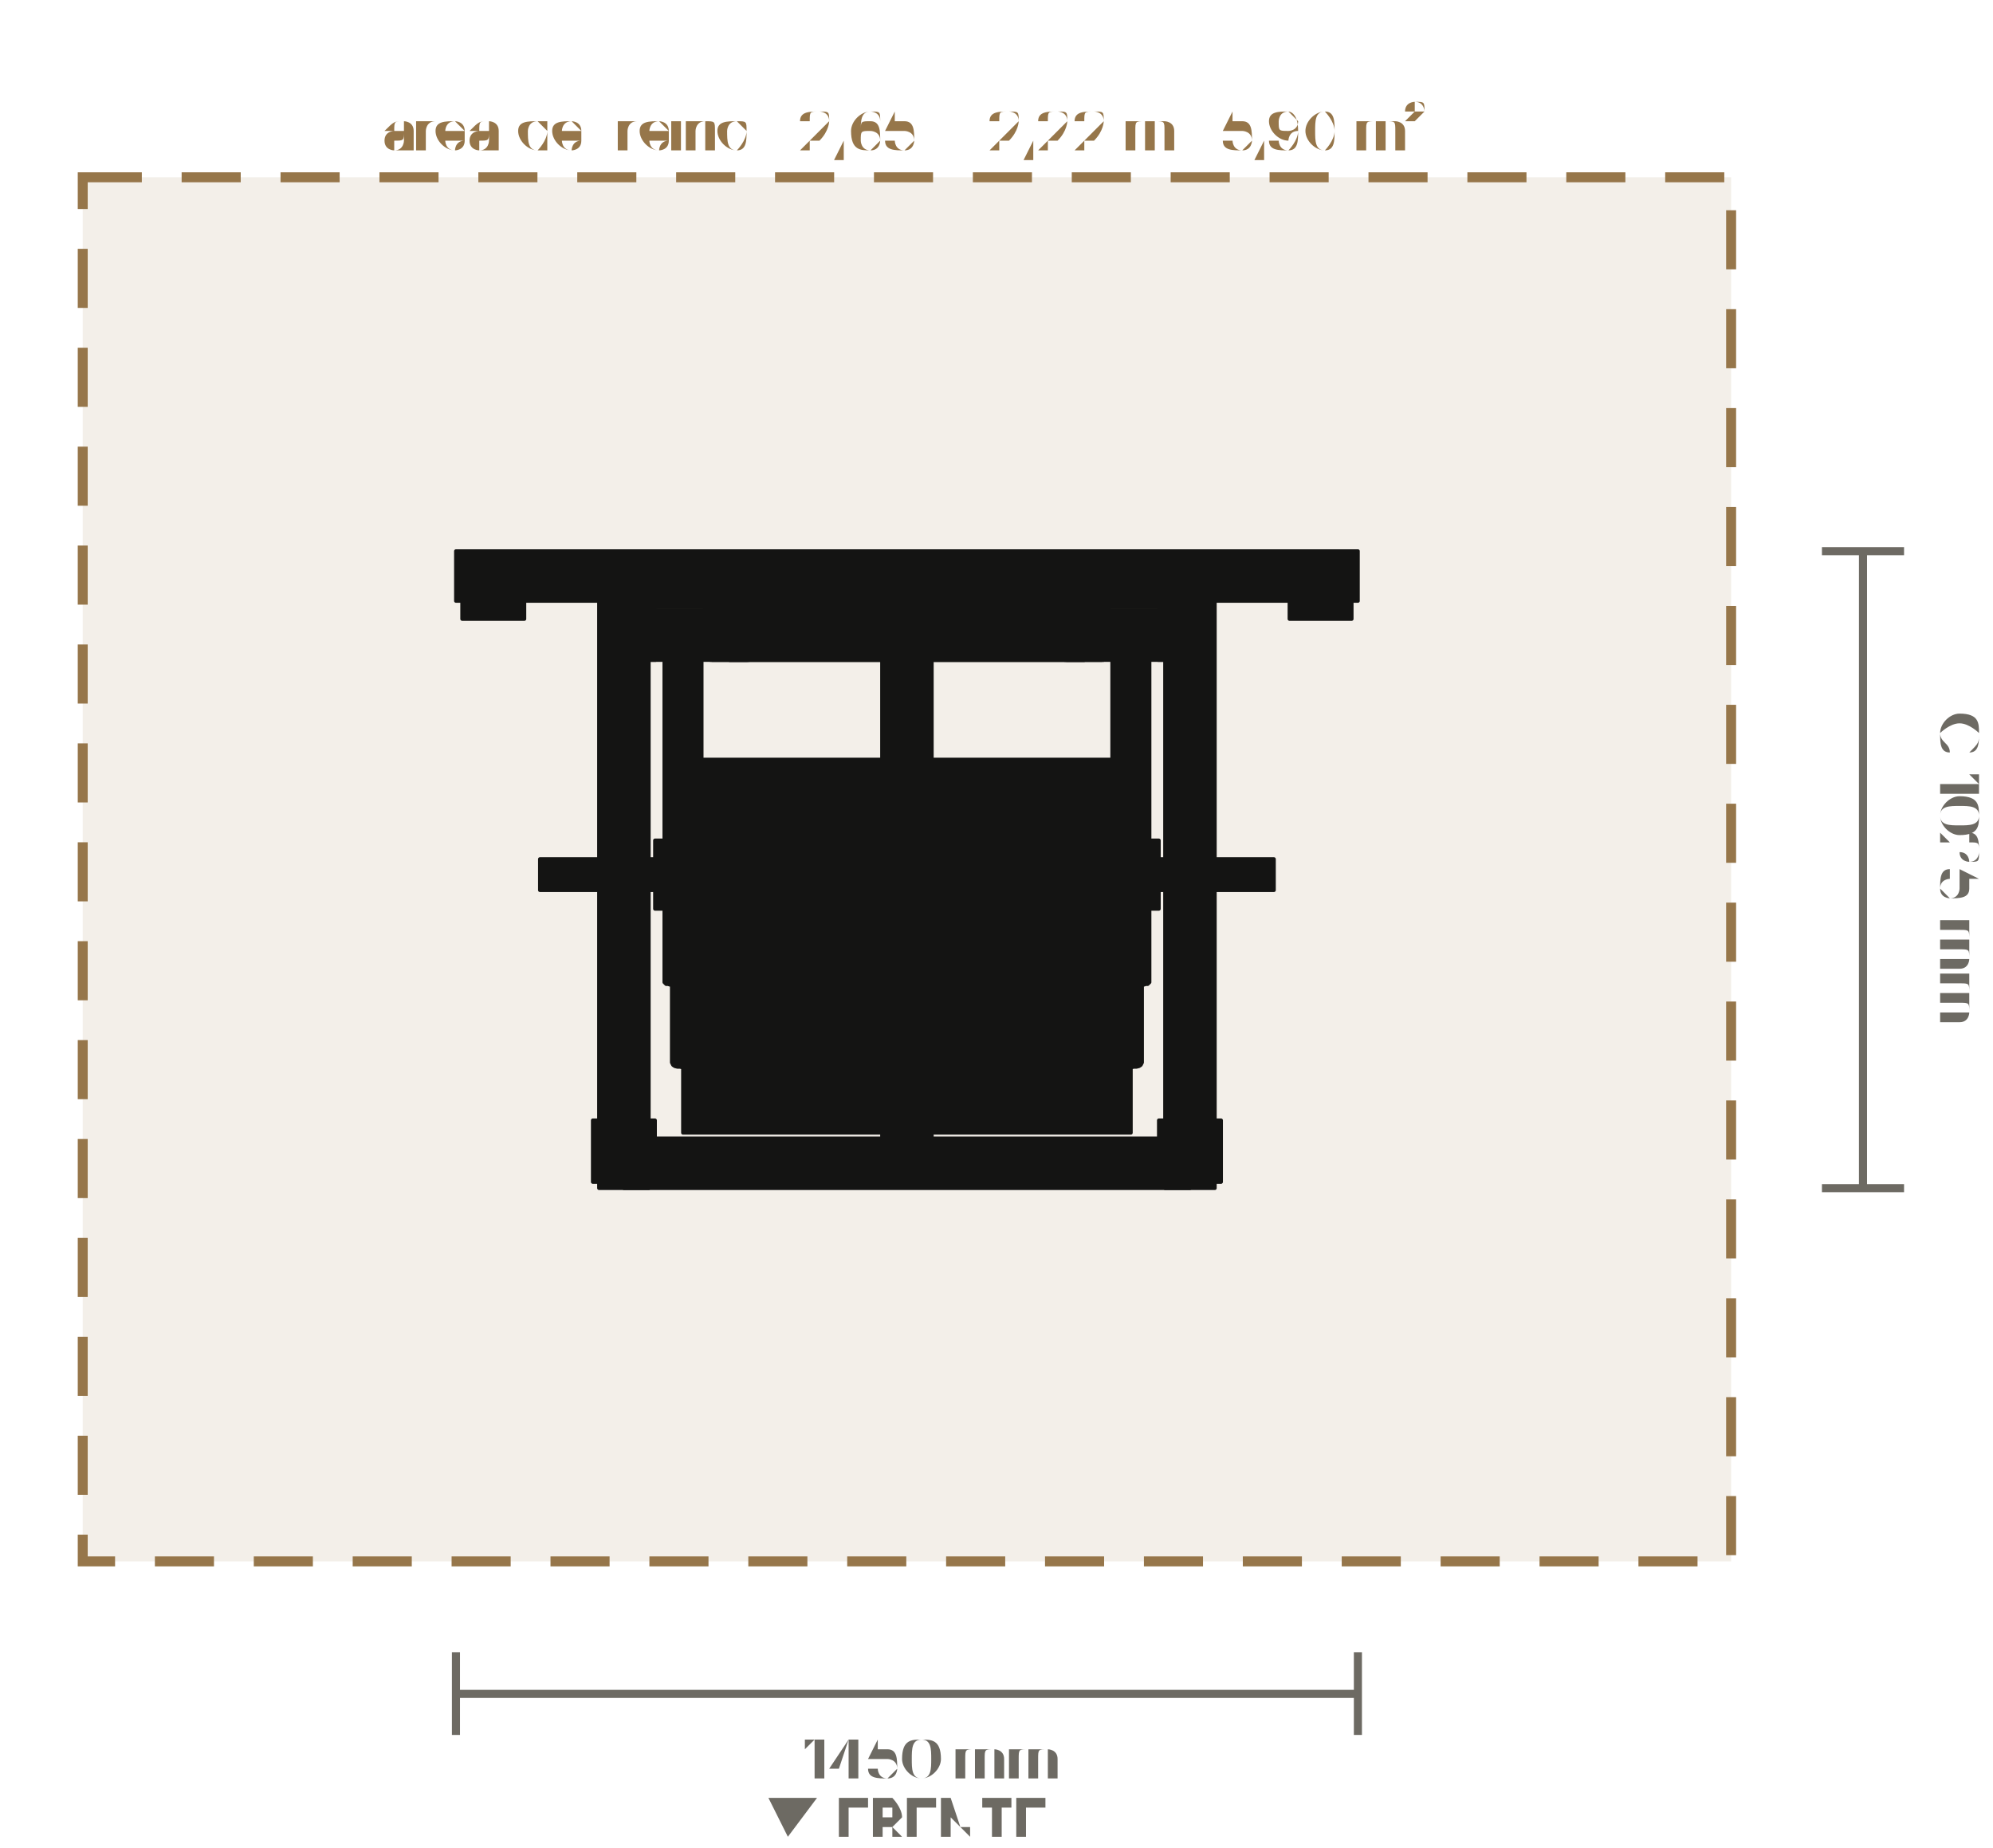
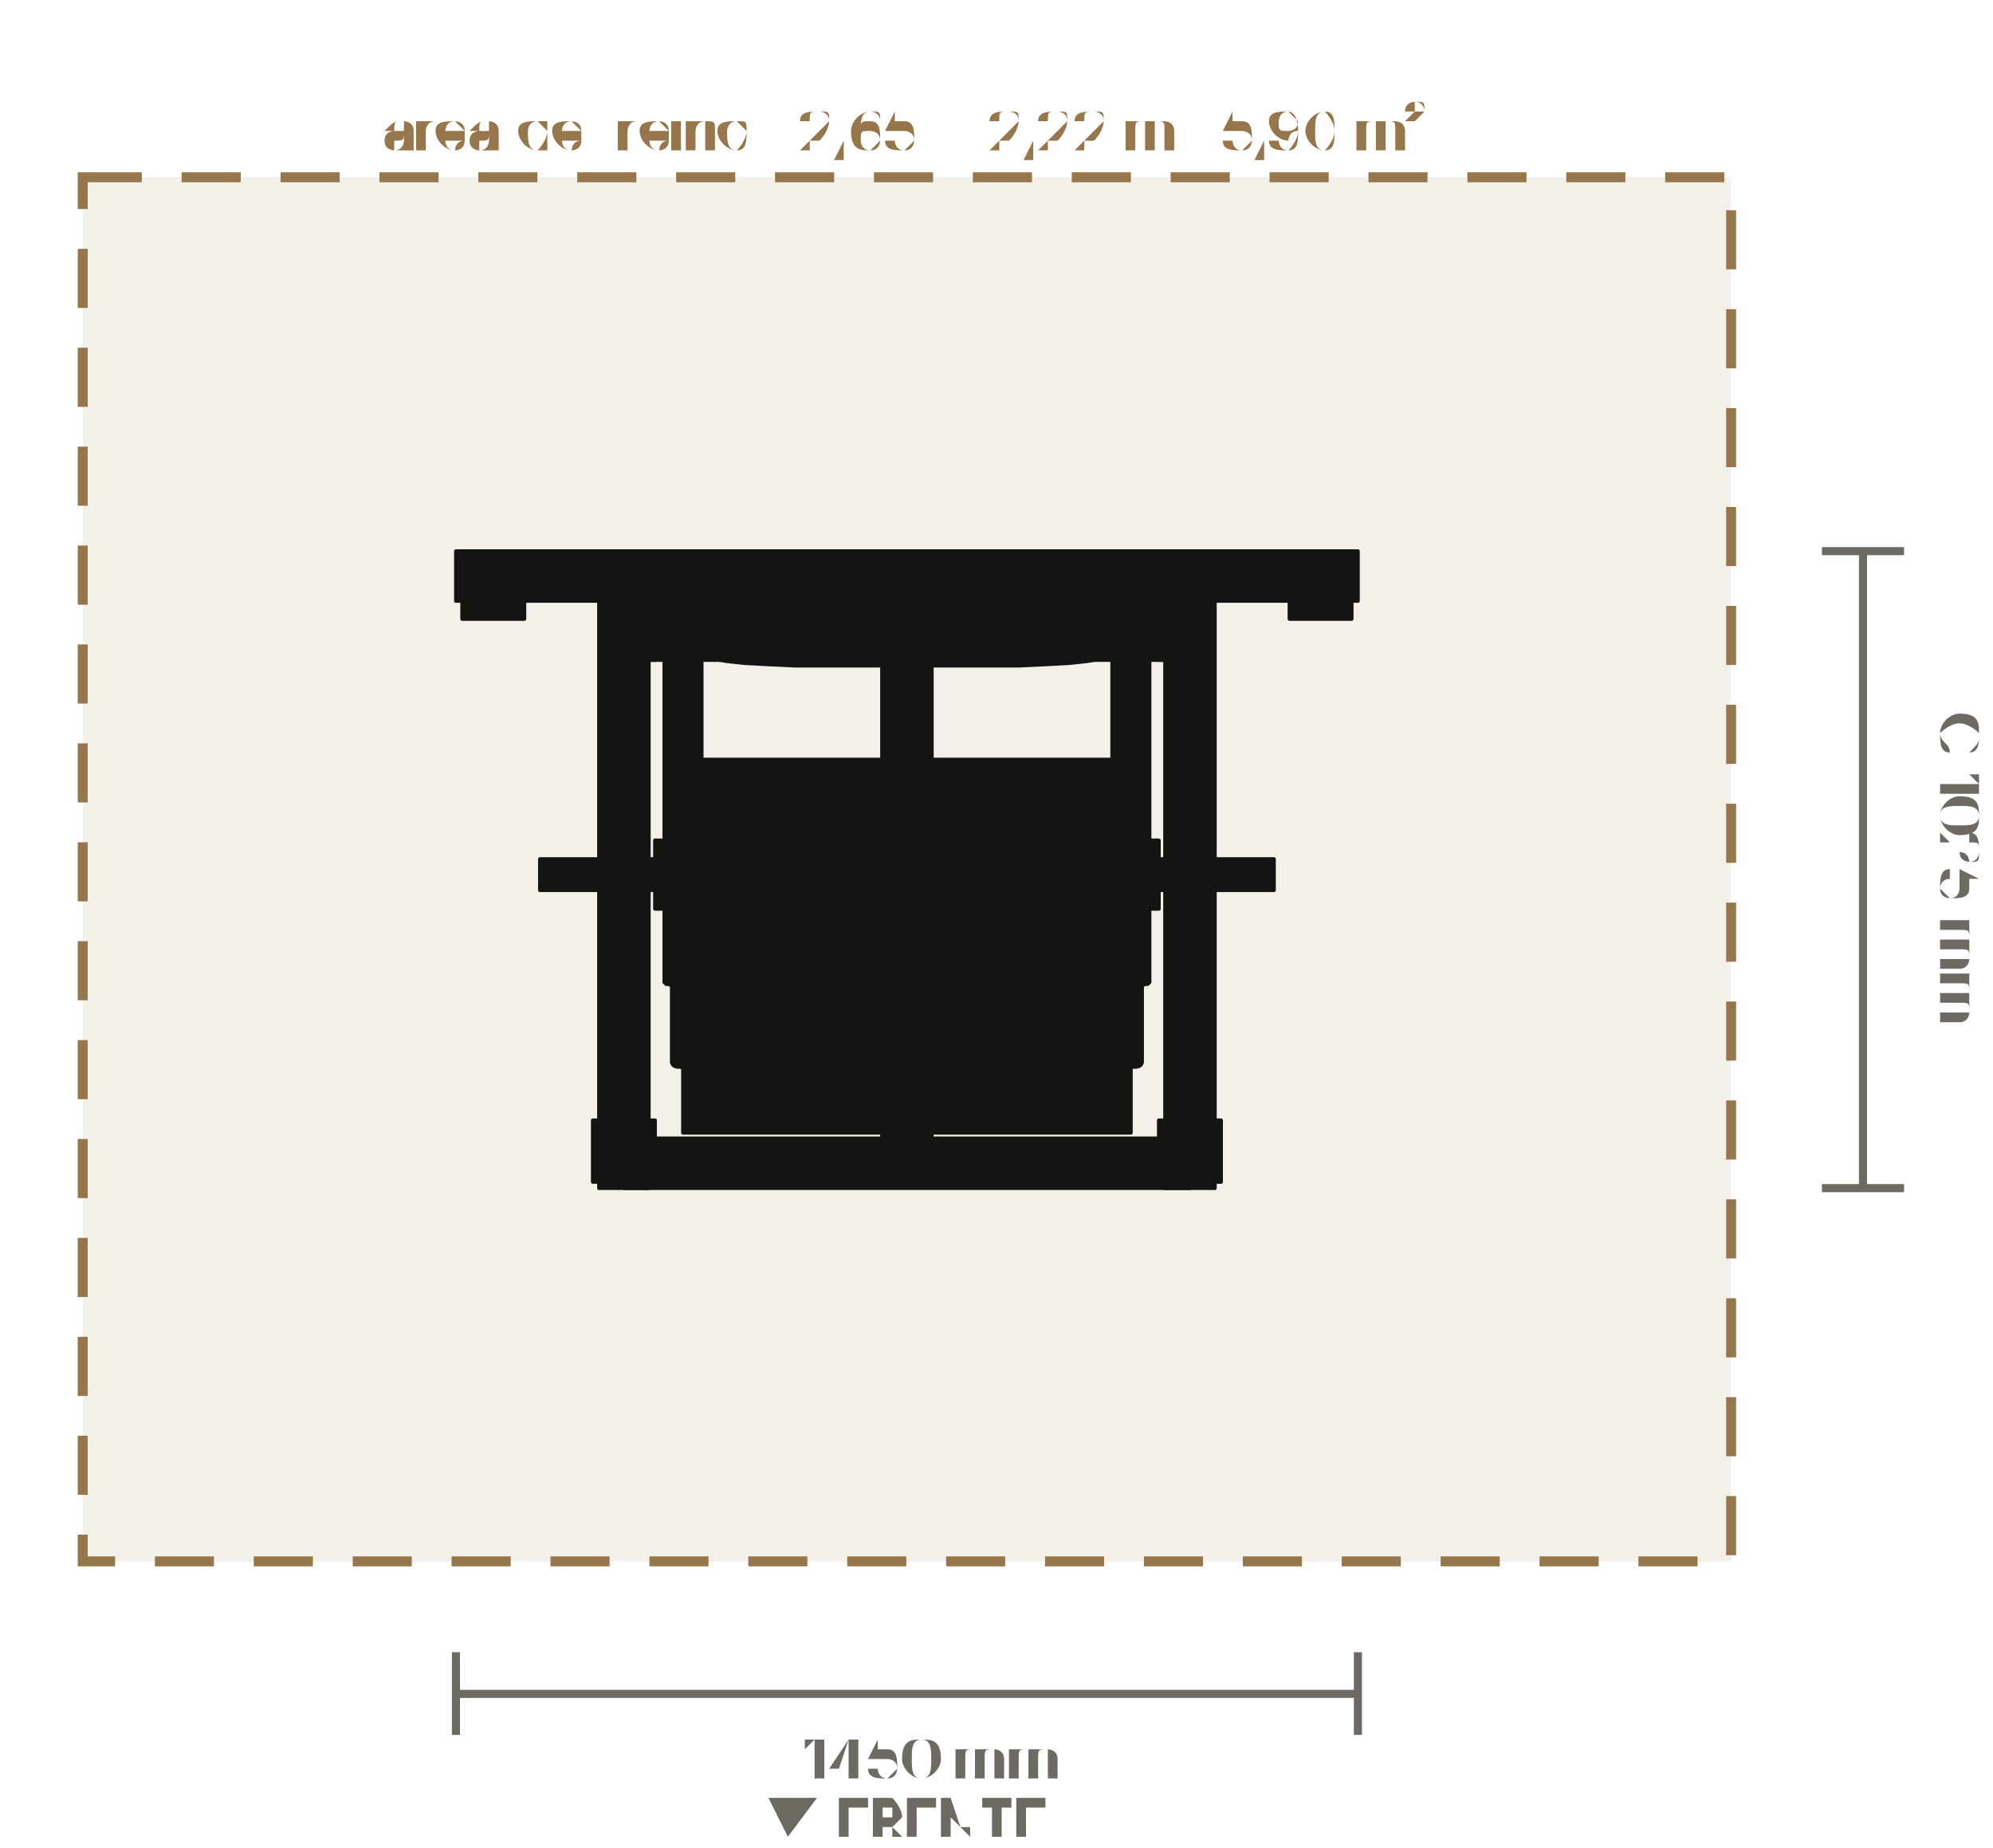
<svg xmlns="http://www.w3.org/2000/svg" viewBox="-1.458 -1.398 3.204 2.97" role="img" aria-label="Planta do Encolhimento de Ombro (LD-A039): 1450 × 1025 mm, com 60 cm de área de treino em volta" data-equipment="LD-A039" data-unit="m">
  <rect class="eq-zone" x="-1.325" y="-1.113" width="2.65" height="2.225" style="fill:#96764a;fill-opacity:.12;stroke:#96764a;stroke-width:0.016;stroke-dasharray:0.095 0.064" />
  <text class="eq-zone-label" x="0" y="-1.16" style="font-family:Barlow,Inter,Arial,sans-serif;font-size:0.091px;fill:#96764a;text-anchor:middle">área de treino · 2,65 × 2,22 m · 5,90 m²</text>
  <g class="eq-parts">
    <polygon class="eq-part" points="-0.495,-0.512 -0.415,-0.512 -0.415,0.512 -0.495,0.512" style="fill:#141413;stroke:#141413;stroke-width:0.006;stroke-linejoin:round" />
    <polygon class="eq-part" points="-0.715,-0.502 -0.615,-0.502 -0.615,-0.403 -0.715,-0.403" style="fill:#141413;stroke:#141413;stroke-width:0.006;stroke-linejoin:round" />
    <polygon class="eq-part" points="-0.505,0.403 -0.405,0.403 -0.405,0.502 -0.505,0.502" style="fill:#141413;stroke:#141413;stroke-width:0.006;stroke-linejoin:round" />
    <polygon class="eq-part" points="0.415,-0.512 0.495,-0.512 0.495,0.512 0.415,0.512" style="fill:#141413;stroke:#141413;stroke-width:0.006;stroke-linejoin:round" />
    <polygon class="eq-part" points="0.615,-0.502 0.715,-0.502 0.715,-0.403 0.615,-0.403" style="fill:#141413;stroke:#141413;stroke-width:0.006;stroke-linejoin:round" />
    <polygon class="eq-part" points="0.405,0.403 0.505,0.403 0.505,0.502 0.405,0.502" style="fill:#141413;stroke:#141413;stroke-width:0.006;stroke-linejoin:round" />
    <polygon class="eq-part" points="-0.725,-0.512 0.725,-0.512 0.725,-0.432 -0.725,-0.432" style="fill:#141413;stroke:#141413;stroke-width:0.006;stroke-linejoin:round" />
    <polygon class="eq-part" points="-0.455,0.432 0.455,0.432 0.455,0.512 -0.455,0.512" style="fill:#141413;stroke:#141413;stroke-width:0.006;stroke-linejoin:round" />
    <polygon class="eq-part" points="-0.04,-0.472 0.04,-0.472 0.04,0.472 -0.04,0.472" style="fill:#141413;stroke:#141413;stroke-width:0.006;stroke-linejoin:round" />
    <polygon class="eq-part" points="-0.36,-0.177 0.36,-0.177 0.36,0.423 -0.36,0.423" style="fill:#141413;stroke:#141413;stroke-width:0.006;stroke-linejoin:round" />
    <polygon class="eq-part" points="-0.04,-0.417 0.04,-0.417 0.04,-0.337 -0.04,-0.337" style="fill:#141413;stroke:#141413;stroke-width:0.006;stroke-linejoin:round" />
    <polygon class="eq-part" points="0.33,-0.384 0.33,-0.385 0.332,-0.387 0.334,-0.388 0.336,-0.388 0.339,-0.389 0.342,-0.389 0.378,-0.389 0.381,-0.389 0.384,-0.388 0.387,-0.388 0.388,-0.387 0.39,-0.385 0.39,-0.384 0.39,0.18 0.39,0.181 0.388,0.183 0.387,0.184 0.384,0.184 0.381,0.185 0.378,0.185 0.342,0.185 0.339,0.185 0.336,0.184 0.334,0.184 0.332,0.183 0.33,0.181 0.33,0.18" style="fill:#141413;stroke:#141413;stroke-width:0.006;stroke-linejoin:round" />
    <polygon class="eq-part" points="0.342,0.173 0.343,0.171 0.344,0.169 0.347,0.168 0.351,0.167 0.355,0.166 0.36,0.166 0.365,0.166 0.369,0.167 0.373,0.168 0.376,0.169 0.377,0.171 0.378,0.173 0.378,0.31 0.377,0.312 0.376,0.314 0.373,0.316 0.369,0.317 0.365,0.317 0.36,0.318 0.355,0.317 0.351,0.317 0.347,0.316 0.344,0.314 0.343,0.312 0.342,0.31" style="fill:#141413;stroke:#141413;stroke-width:0.006;stroke-linejoin:round" />
    <polygon class="eq-part" points="0.39,-0.047 0.405,-0.047 0.405,0.063 0.39,0.063" style="fill:#141413;stroke:#141413;stroke-width:0.006;stroke-linejoin:round" />
    <polygon class="eq-part" points="0.405,-0.017 0.59,-0.017 0.59,0.033 0.405,0.033" style="fill:#141413;stroke:#141413;stroke-width:0.006;stroke-linejoin:round" />
    <polygon class="eq-part" points="-0.39,-0.384 -0.39,-0.385 -0.388,-0.387 -0.387,-0.388 -0.384,-0.388 -0.381,-0.389 -0.378,-0.389 -0.342,-0.389 -0.339,-0.389 -0.336,-0.388 -0.334,-0.388 -0.332,-0.387 -0.33,-0.385 -0.33,-0.384 -0.33,0.18 -0.33,0.181 -0.332,0.183 -0.334,0.184 -0.336,0.184 -0.339,0.185 -0.342,0.185 -0.378,0.185 -0.381,0.185 -0.384,0.184 -0.387,0.184 -0.388,0.183 -0.39,0.181 -0.39,0.18" style="fill:#141413;stroke:#141413;stroke-width:0.006;stroke-linejoin:round" />
    <polygon class="eq-part" points="-0.378,0.173 -0.377,0.171 -0.376,0.169 -0.373,0.168 -0.369,0.167 -0.365,0.166 -0.36,0.166 -0.355,0.166 -0.351,0.167 -0.347,0.168 -0.344,0.169 -0.343,0.171 -0.342,0.173 -0.342,0.31 -0.343,0.312 -0.344,0.314 -0.347,0.316 -0.351,0.317 -0.355,0.317 -0.36,0.318 -0.365,0.317 -0.369,0.317 -0.373,0.316 -0.376,0.314 -0.377,0.312 -0.378,0.31" style="fill:#141413;stroke:#141413;stroke-width:0.006;stroke-linejoin:round" />
    <polygon class="eq-part" points="-0.405,-0.047 -0.39,-0.047 -0.39,0.063 -0.405,0.063" style="fill:#141413;stroke:#141413;stroke-width:0.006;stroke-linejoin:round" />
    <polygon class="eq-part" points="-0.59,-0.017 -0.405,-0.017 -0.405,0.033 -0.59,0.033" style="fill:#141413;stroke:#141413;stroke-width:0.006;stroke-linejoin:round" />
    <polygon class="eq-part" points="-0.36,-0.4 0.36,-0.4 0.36,-0.354 -0.36,-0.354" style="fill:#141413;stroke:#141413;stroke-width:0.006;stroke-linejoin:round" />
    <polygon class="eq-part" points="-0.36,-0.132 0.36,-0.132 0.36,-0.072 -0.36,-0.072" style="fill:#141413;stroke:#141413;stroke-width:0.006;stroke-linejoin:round" />
    <polygon class="eq-part" points="0.395,-0.405 0.395,-0.408 0.397,-0.411 0.399,-0.413 0.401,-0.415 0.404,-0.417 0.407,-0.417 0.463,-0.417 0.466,-0.417 0.469,-0.415 0.471,-0.413 0.473,-0.411 0.475,-0.408 0.475,-0.405 0.475,-0.349 0.475,-0.346 0.473,-0.343 0.471,-0.341 0.469,-0.339 0.466,-0.337 0.463,-0.337 0.407,-0.337 0.404,-0.337 0.401,-0.339 0.399,-0.341 0.397,-0.343 0.395,-0.346 0.395,-0.349" style="fill:#141413;stroke:#141413;stroke-width:0.006;stroke-linejoin:round" />
    <polygon class="eq-part" points="-0.475,-0.405 -0.475,-0.408 -0.473,-0.411 -0.471,-0.413 -0.469,-0.415 -0.466,-0.417 -0.463,-0.417 -0.407,-0.417 -0.404,-0.417 -0.401,-0.415 -0.399,-0.413 -0.397,-0.411 -0.395,-0.408 -0.395,-0.405 -0.395,-0.349 -0.395,-0.346 -0.397,-0.343 -0.399,-0.341 -0.401,-0.339 -0.404,-0.337 -0.407,-0.337 -0.463,-0.337 -0.466,-0.337 -0.469,-0.339 -0.471,-0.341 -0.473,-0.343 -0.475,-0.346 -0.475,-0.349" style="fill:#141413;stroke:#141413;stroke-width:0.006;stroke-linejoin:round" />
    <polygon class="eq-part" points="-0.455,-0.417 0.455,-0.417 0.455,-0.337 -0.455,-0.337" style="fill:#141413;stroke:#141413;stroke-width:0.006;stroke-linejoin:round" />
-     <polygon class="eq-part" points="0.245,-0.49 0.245,-0.493 0.247,-0.496 0.248,-0.499 0.251,-0.501 0.254,-0.502 0.257,-0.502 0.313,-0.502 0.316,-0.502 0.319,-0.501 0.322,-0.499 0.323,-0.496 0.325,-0.493 0.325,-0.49 0.325,-0.349 0.325,-0.346 0.323,-0.343 0.322,-0.341 0.319,-0.339 0.316,-0.338 0.313,-0.337 0.257,-0.337 0.254,-0.338 0.251,-0.339 0.248,-0.341 0.247,-0.343 0.245,-0.346 0.245,-0.349" style="fill:#141413;stroke:#141413;stroke-width:0.006;stroke-linejoin:round" />
+     <polygon class="eq-part" points="-0.325,-0.49 -0.323,-0.496 -0.319,-0.501 -0.313,-0.502 0.313,-0.502 0.319,-0.501 0.323,-0.496 0.325,-0.49 0.325,-0.435 0.325,-0.354 0.323,-0.348 0.319,-0.344 0.313,-0.34 0.307,-0.338 0.289,-0.335 0.261,-0.332 0.224,-0.33 0.181,-0.328 0.136,-0.328 -0.136,-0.328 -0.181,-0.328 -0.224,-0.33 -0.261,-0.332 -0.289,-0.335 -0.307,-0.338 -0.313,-0.34 -0.319,-0.344 -0.323,-0.348 -0.325,-0.354 -0.325,-0.435" style="fill:#141413;stroke:#141413;stroke-width:0.006;stroke-linejoin:round" />
    <polygon class="eq-part" points="0.285,-0.4 0.33,-0.4 0.33,-0.354 0.285,-0.354" style="fill:#141413;stroke:#141413;stroke-width:0.006;stroke-linejoin:round" />
-     <polygon class="eq-part" points="-0.325,-0.49 -0.325,-0.493 -0.323,-0.496 -0.322,-0.499 -0.319,-0.501 -0.316,-0.502 -0.313,-0.502 -0.257,-0.502 -0.254,-0.502 -0.251,-0.501 -0.248,-0.499 -0.247,-0.496 -0.245,-0.493 -0.245,-0.49 -0.245,-0.349 -0.245,-0.346 -0.247,-0.343 -0.248,-0.341 -0.251,-0.339 -0.254,-0.338 -0.257,-0.337 -0.313,-0.337 -0.316,-0.338 -0.319,-0.339 -0.322,-0.341 -0.323,-0.343 -0.325,-0.346 -0.325,-0.349" style="fill:#141413;stroke:#141413;stroke-width:0.006;stroke-linejoin:round" />
    <polygon class="eq-part" points="-0.33,-0.4 -0.285,-0.4 -0.285,-0.354 -0.33,-0.354" style="fill:#141413;stroke:#141413;stroke-width:0.006;stroke-linejoin:round" />
    <polygon class="eq-part" points="-0.455,-0.502 0.455,-0.502 0.455,-0.422 -0.455,-0.422" style="fill:#141413;stroke:#141413;stroke-width:0.006;stroke-linejoin:round" />
-     <polygon class="eq-part" points="-0.285,-0.417 0.285,-0.417 0.285,-0.337 -0.285,-0.337" style="fill:#141413;stroke:#141413;stroke-width:0.006;stroke-linejoin:round" />
-     <polygon class="eq-part" points="0.245,-0.405 0.245,-0.408 0.247,-0.411 0.248,-0.413 0.251,-0.415 0.254,-0.417 0.257,-0.417 0.313,-0.417 0.316,-0.417 0.319,-0.415 0.322,-0.413 0.323,-0.411 0.325,-0.408 0.325,-0.405 0.325,-0.349 0.325,-0.346 0.323,-0.343 0.322,-0.341 0.319,-0.339 0.316,-0.337 0.313,-0.337 0.257,-0.337 0.254,-0.337 0.251,-0.339 0.248,-0.341 0.247,-0.343 0.245,-0.346 0.245,-0.349" style="fill:#141413;stroke:#141413;stroke-width:0.006;stroke-linejoin:round" />
-     <polygon class="eq-part" points="-0.325,-0.405 -0.325,-0.408 -0.323,-0.411 -0.322,-0.413 -0.319,-0.415 -0.316,-0.417 -0.313,-0.417 -0.257,-0.417 -0.254,-0.417 -0.251,-0.415 -0.248,-0.413 -0.247,-0.411 -0.245,-0.408 -0.245,-0.405 -0.245,-0.349 -0.245,-0.346 -0.247,-0.343 -0.248,-0.341 -0.251,-0.339 -0.254,-0.337 -0.257,-0.337 -0.313,-0.337 -0.316,-0.337 -0.319,-0.339 -0.322,-0.341 -0.323,-0.343 -0.325,-0.346 -0.325,-0.349" style="fill:#141413;stroke:#141413;stroke-width:0.006;stroke-linejoin:round" />
-     <polygon class="eq-part" points="-0.285,-0.417 0.285,-0.417 0.285,-0.337 -0.285,-0.337" style="fill:#141413;stroke:#141413;stroke-width:0.006;stroke-linejoin:round" />
  </g>
  <line class="eq-dim" x1="-0.725" y1="1.325" x2="0.725" y2="1.325" style="stroke:#6d6a63;stroke-width:0.013" />
  <line class="eq-dim" x1="-0.725" y1="1.258" x2="-0.725" y2="1.391" style="stroke:#6d6a63;stroke-width:0.013" />
  <line class="eq-dim" x1="0.725" y1="1.258" x2="0.725" y2="1.391" style="stroke:#6d6a63;stroke-width:0.013" />
  <text class="eq-text" x="0" y="1.458" style="font-family:Barlow,Inter,Arial,sans-serif;font-size:0.095px;fill:#6d6a63;text-anchor:middle">L 1450 mm</text>
  <line class="eq-dim" x1="1.537" y1="-0.512" x2="1.537" y2="0.512" style="stroke:#6d6a63;stroke-width:0.013" />
  <line class="eq-dim" x1="1.471" y1="-0.512" x2="1.603" y2="-0.512" style="stroke:#6d6a63;stroke-width:0.013" />
  <line class="eq-dim" x1="1.471" y1="0.512" x2="1.603" y2="0.512" style="stroke:#6d6a63;stroke-width:0.013" />
  <text class="eq-text" x="1.661" y="0" transform="rotate(90 1.661 0)" style="font-family:Barlow,Inter,Arial,sans-serif;font-size:0.095px;fill:#6d6a63;text-anchor:middle">C 1025 mm</text>
  <text class="eq-text" x="0" y="1.554" style="font-family:Barlow,Inter,Arial,sans-serif;font-size:0.095px;fill:#6d6a63;text-anchor:middle;font-size:0.076px;letter-spacing:.1em">▼ FRENTE</text>
</svg>
